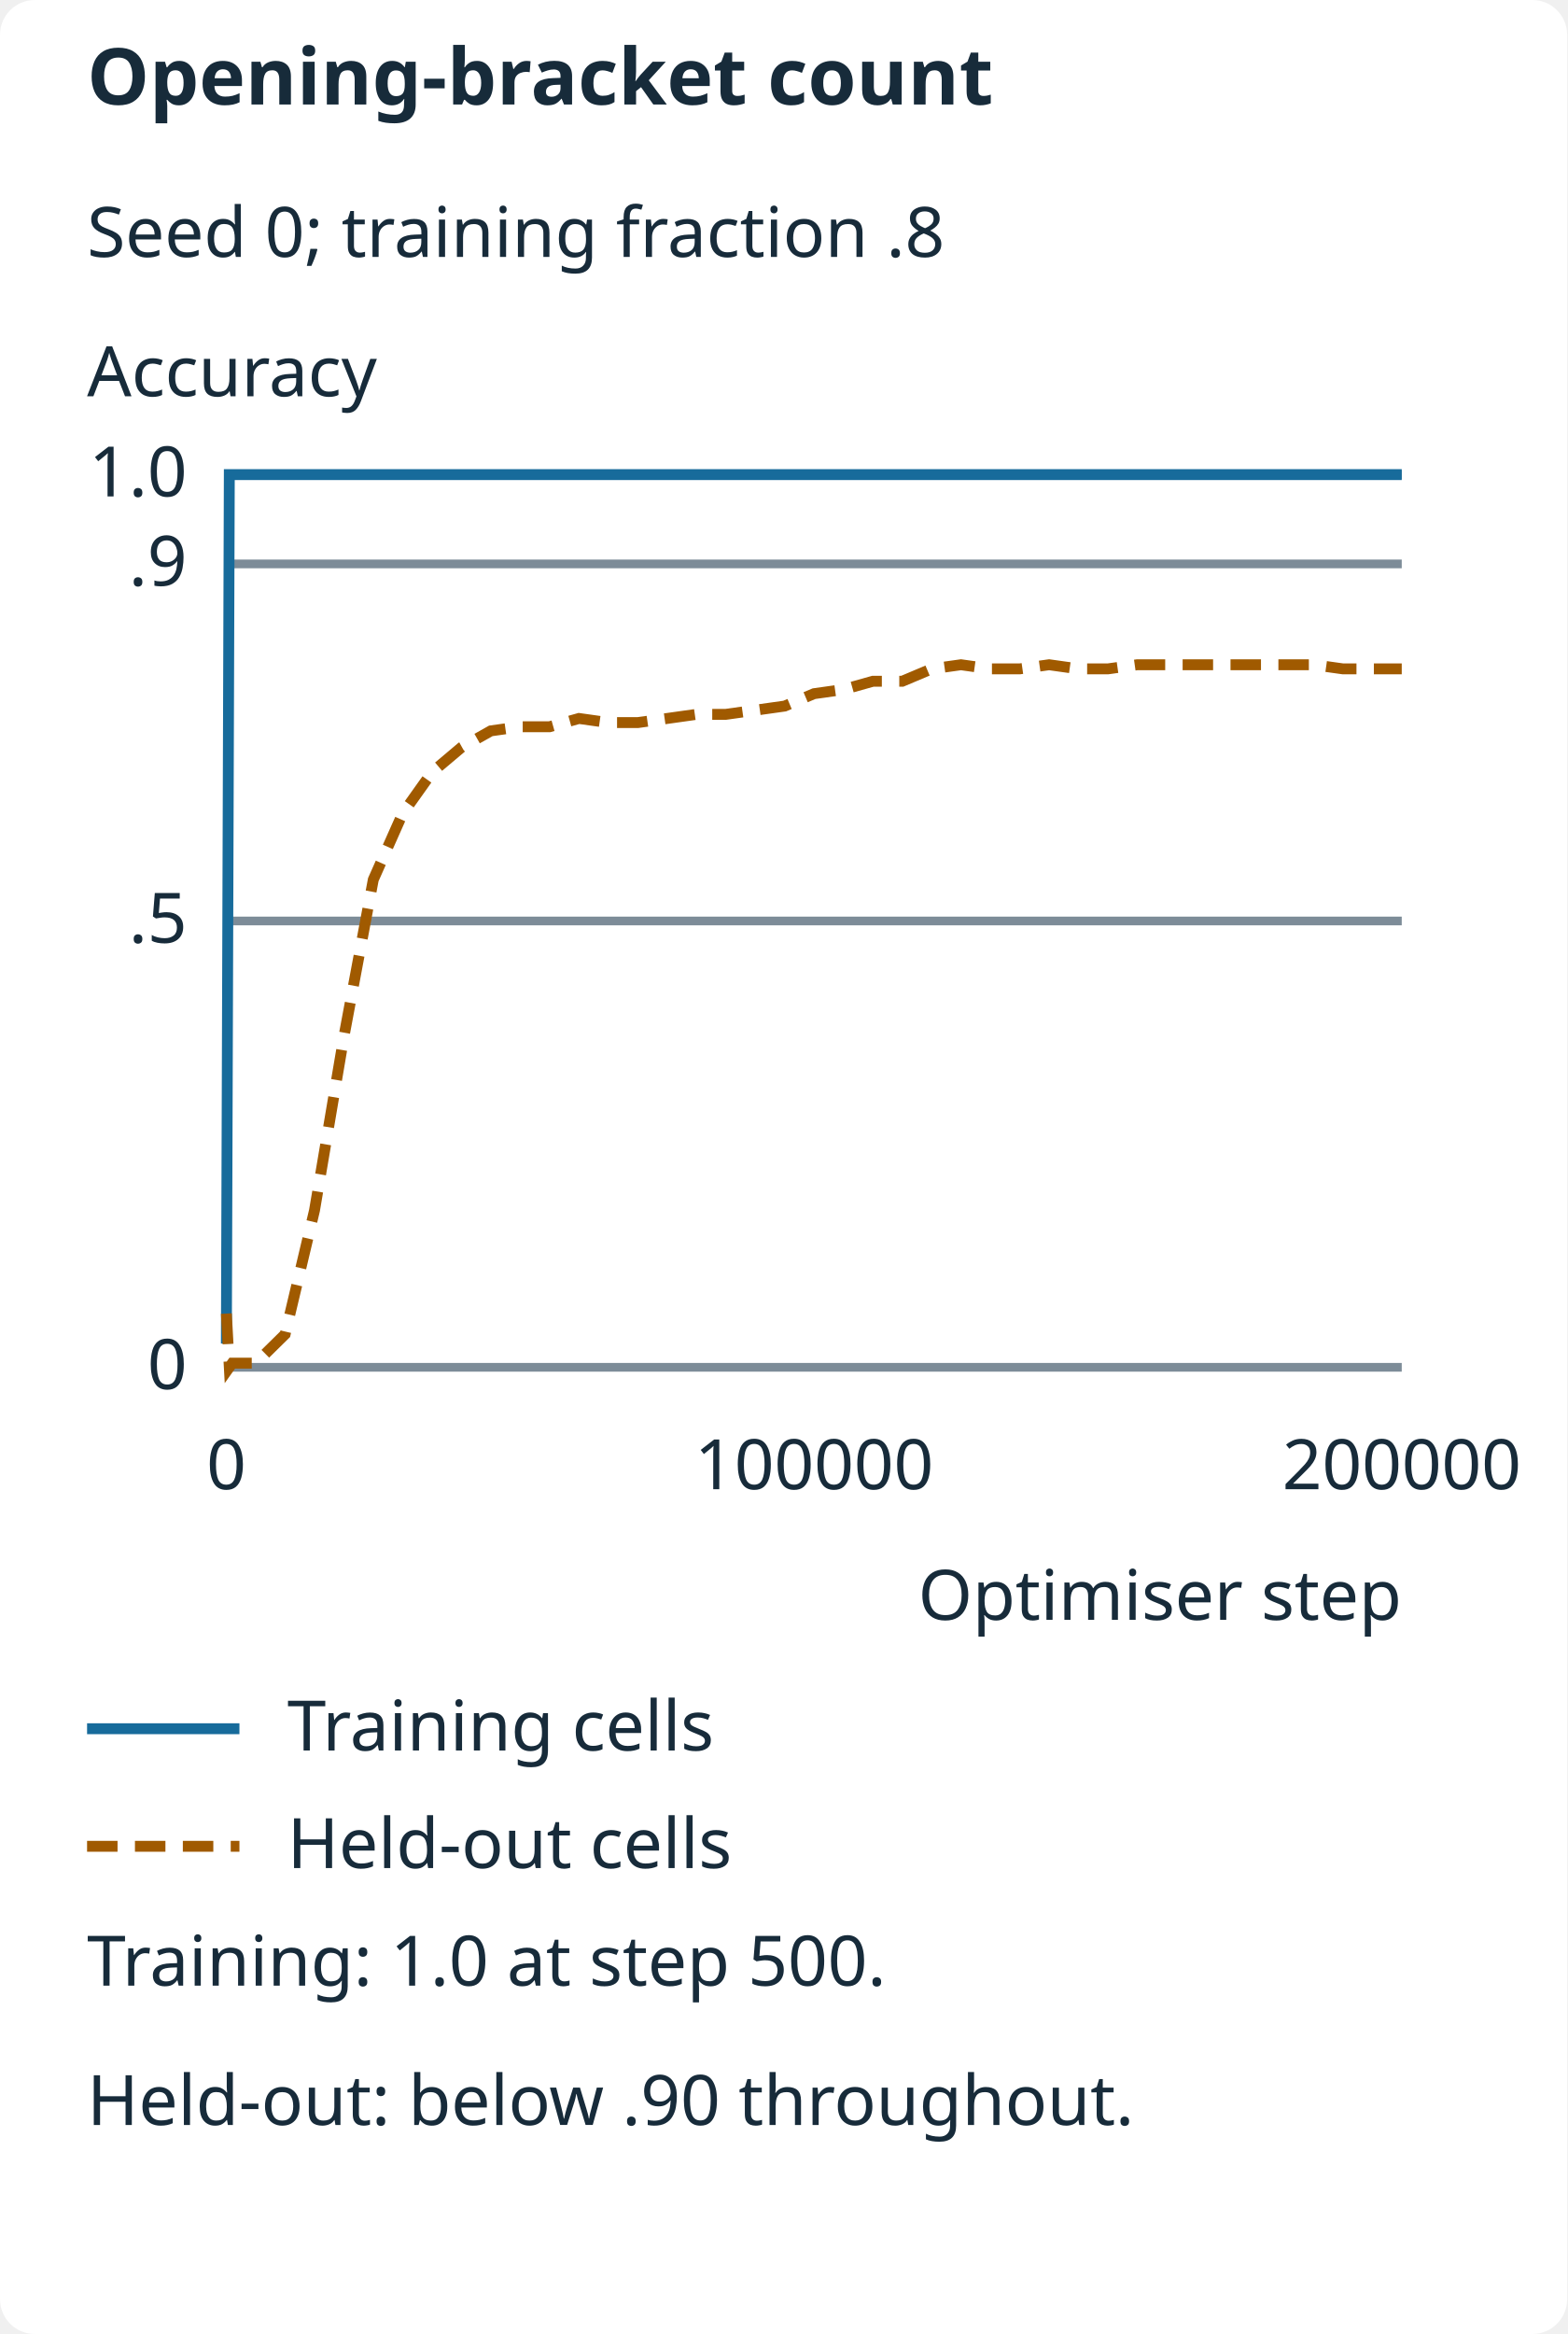
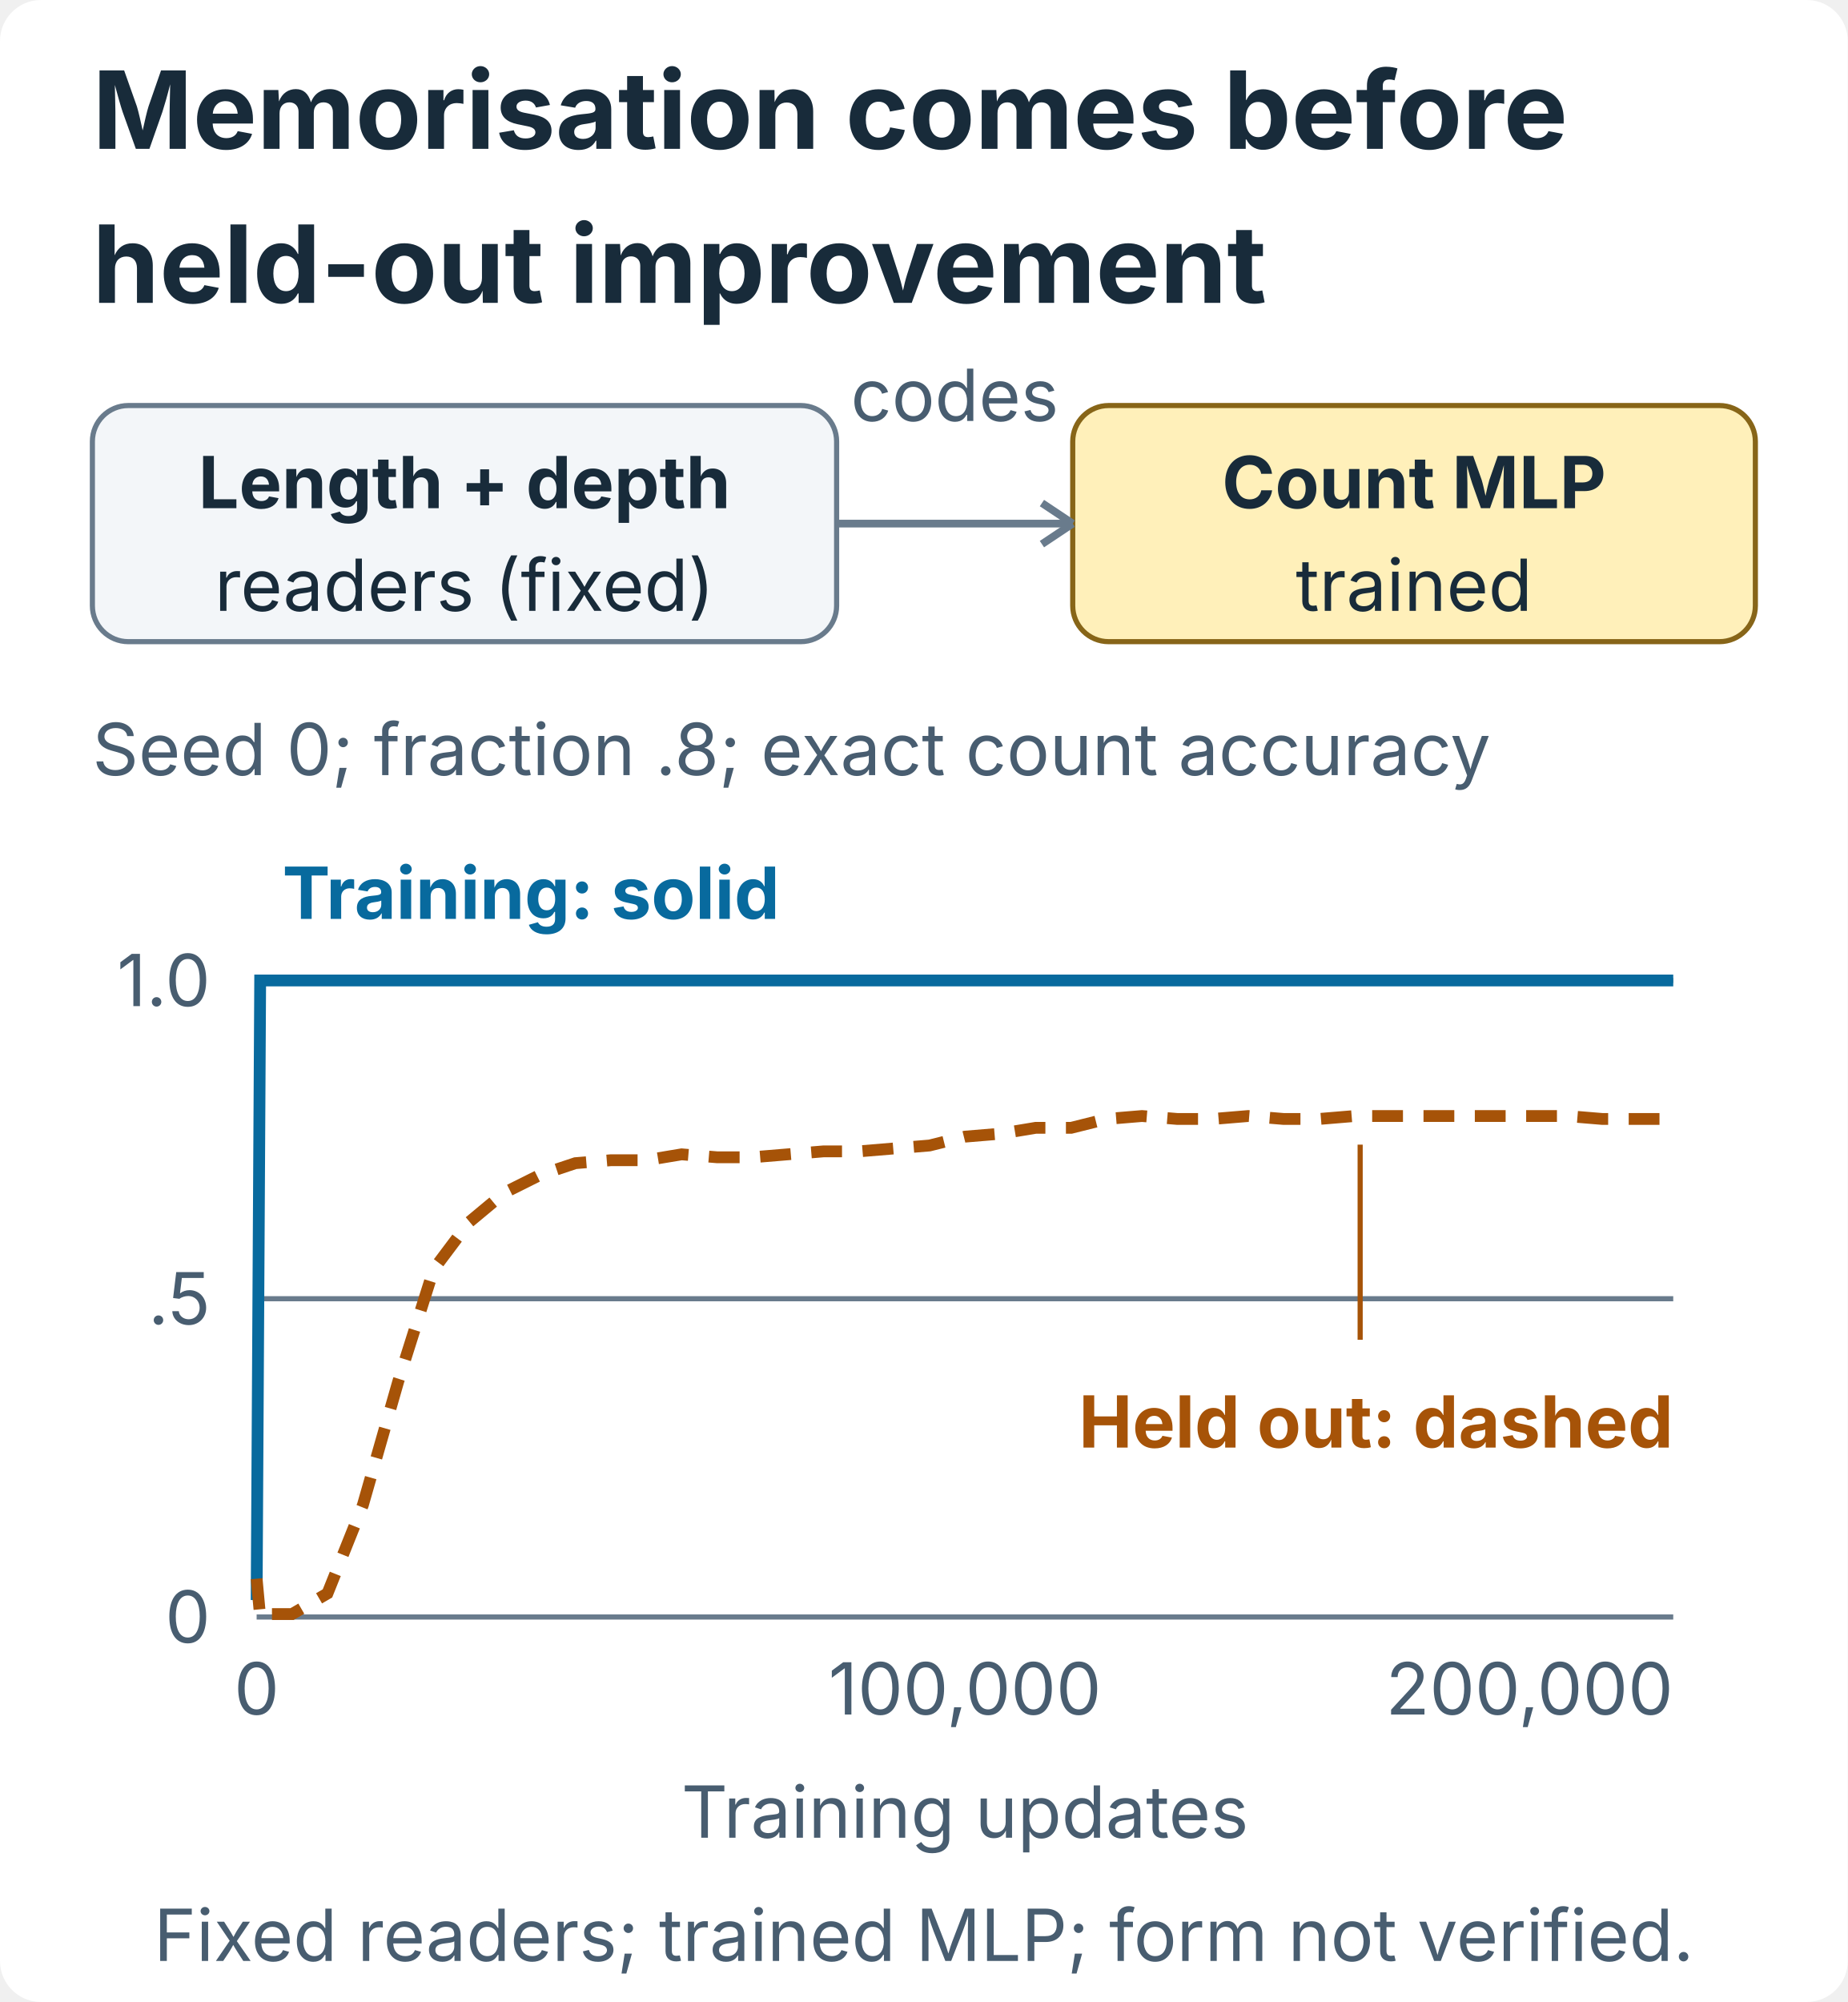
- <svg xmlns="http://www.w3.org/2000/svg" width="540" height="804.0" viewBox="0 0 360 536" role="img" aria-labelledby="title desc">
-   <style>text{font-family:system-ui,sans-serif}.fg{fill:#172b3a}.bg{fill:#ffffff}.panel{fill:#f0f4f8;stroke:#63758b;stroke-width:1.5}.trained{fill:#fff0ba;stroke:#63758b;stroke-width:1.5}.ink{fill:#172b3a}.grid{stroke:#7d8c98}.track{fill:#e1e6eb}.blue{fill:#176b9b}.amber{fill:#a05a00}.grey{fill:#697681}.light{fill:#e1e6eb;stroke:#63758b}.blue-line{stroke:#176b9b}.amber-line{stroke:#a05a00}.grey-line{stroke:#697681}
- @media(prefers-color-scheme:dark){.fg{fill:#f0f6fc}.bg{fill:#161b22}.panel{fill:#263746;stroke:#9bacc0}.trained{stroke:#e3b341}.grid{stroke:#8b949e}.track{fill:#303c49}.blue{fill:#58a6ff}.amber{fill:#e3b341}.grey{fill:#a0adba}.light{fill:#303c49;stroke:#9bacc0}.blue-line{stroke:#58a6ff}.amber-line{stroke:#e3b341}.grey-line{stroke:#a0adba}}</style>
-   <rect width="360" height="536" rx="8" class="bg" />
-   <text x="20" y="24" font-size="18" class="fg" font-weight="600" text-anchor="start">Opening-bracket count</text>
-   <text x="20" y="59" font-size="16" class="fg" font-weight="400" text-anchor="start">Seed 0; training fraction .8</text>
-   <text x="20" y="91" font-size="16" class="fg" font-weight="400" text-anchor="start">Accuracy</text>
-   <path d="M52,314 L322,314" class="grid" fill="none" stroke-width="2" />
-   <text x="43" y="319" font-size="16" class="fg" font-weight="400" text-anchor="end">0</text>
-   <path d="M52,211.5 L322,211.5" class="grid" fill="none" stroke-width="2" />
-   <text x="43" y="216.5" font-size="16" class="fg" font-weight="400" text-anchor="end">.5</text>
-   <path d="M52,129.5 L322,129.5" class="grid" fill="none" stroke-width="2" />
-   <text x="43" y="134.5" font-size="16" class="fg" font-weight="400" text-anchor="end">.9</text>
-   <path d="M52,109 L322,109" class="grid" fill="none" stroke-width="2" />
-   <text x="43" y="114" font-size="16" class="fg" font-weight="400" text-anchor="end">1.0</text>
-   <text x="52.0" y="342" font-size="16" class="fg" font-weight="400" text-anchor="middle">0</text>
-   <text x="187.0" y="342" font-size="16" class="fg" font-weight="400" text-anchor="middle">100000</text>
-   <text x="322.0" y="342" font-size="16" class="fg" font-weight="400" text-anchor="middle">200000</text>
-   <polyline points="52.0,308.543 52.675,109.0 53.35,109.0 54.025,109.0 54.7,109.0 58.75,109.0 65.5,109.0 72.25,109.0 79.0,109.0 85.75,109.0 92.5,109.0 99.25,109.0 106.0,109.0 112.75,109.0 119.5,109.0 126.25,109.0 133.0,109.0 139.75,109.0 146.5,109.0 153.25,109.0 160.0,109.0 166.75,109.0 173.5,109.0 180.25,109.0 187.0,109.0 193.75,109.0 200.5,109.0 207.25,109.0 214.0,109.0 220.75,109.0 227.5,109.0 234.25,109.0 241.0,109.0 247.75,109.0 254.5,109.0 261.25,109.0 268.0,109.0 274.75,109.0 281.5,109.0 288.25,109.0 295.0,109.0 301.75,109.0 308.5,109.0 315.25,109.0 322.0,109.0" fill="none" class="blue-line" stroke-width="2.5" />
-   <polyline points="52.0,301.662 52.675,314.0 53.35,313.051 54.025,313.051 54.7,313.051 58.75,313.051 65.5,306.407 72.25,277.935 79.0,238.074 85.75,202.009 92.5,186.824 99.25,177.333 106.0,171.639 112.75,167.843 119.5,166.894 126.25,166.894 133.0,164.995 139.75,165.944 146.5,165.944 153.25,164.995 160.0,164.046 166.75,164.046 173.5,163.097 180.25,162.148 187.0,159.301 193.75,158.352 200.5,156.454 207.25,156.454 214.0,153.606 220.75,152.657 227.5,153.606 234.25,153.606 241.0,152.657 247.75,153.606 254.5,153.606 261.25,152.657 268.0,152.657 274.75,152.657 281.5,152.657 288.25,152.657 295.0,152.657 301.75,152.657 308.5,153.606 315.25,153.606 322.0,153.606" fill="none" class="amber-line" stroke-width="2.5" stroke-dasharray="7 4" />
-   <text x="322" y="372" font-size="16" class="fg" font-weight="400" text-anchor="end">Optimiser step</text>
-   <path d="M20,397 L55,397" class="blue-line" fill="none" stroke-width="2.5" />
-   <text x="66" y="402" font-size="16" class="fg" font-weight="400" text-anchor="start">Training cells</text>
-   <path d="M20,424 L55,424" class="amber-line" fill="none" stroke-width="2.5" stroke-dasharray="7 4" />
-   <text x="66" y="429" font-size="16" class="fg" font-weight="400" text-anchor="start">Held-out cells</text>
-   <text x="20" y="456" font-size="16" class="fg" font-weight="400" text-anchor="start">Training: 1.0 at step 500.</text>
-   <text x="20" y="488" font-size="16" class="fg" font-weight="400" text-anchor="start">Held-out: below .90 throughout.</text>
+ <svg xmlns="http://www.w3.org/2000/svg" width="640" height="693.333" viewBox="0 0 360 390" role="img" aria-labelledby="title desc">
+   <style>text{font-family:system-ui,-apple-system,BlinkMacSystemFont,"Segoe UI",sans-serif;fill:#182b3a}.bg{fill:#fff}.panel{fill:#f3f6f9;stroke:#697b8c}.rule{stroke:#697b8c;fill:none}.blue{fill:#086a9e}.orange{fill:#a65308}.muted{fill:#485d70}.track{fill:#dde5ec}.blue-line{stroke:#086a9e;fill:none}.orange-line{stroke:#a65308;fill:none}.quiet-line{stroke:#697b8c;fill:none}.trained{fill:#fff0ba;stroke:#876518}.dark-ink{fill:#182b3a}.blue-tint{fill:#e9f4fc;stroke:#086a9e}.open{fill:#fff;stroke:#697b8c;stroke-width:1.5}.white{fill:#fff}
+ @media(prefers-color-scheme:dark){text{fill:#edf3fa}.bg{fill:#101820}.panel{fill:#1c2a37;stroke:#6f8295}.rule{stroke:#a6b5c5}.blue{fill:#66c5ff}.orange{fill:#ffbe79}.muted{fill:#bfccda}.track{fill:#344555}.blue-line{stroke:#66c5ff}.orange-line{stroke:#ffbe79}.quiet-line{stroke:#a6b5c5}.blue-tint{fill:#172f41;stroke:#66c5ff}.open{fill:#101820;stroke:#a6b5c5}.dark-ink{fill:#182b3a}.white{fill:#101820}.trained{stroke:#e5b74e}}</style>
+   <rect width="360" height="390" rx="8" class="bg" />
+   <text x="18" y="29" font-size="21" font-weight="650" class="" text-anchor="start">Memorisation comes before</text>
+   <text x="18" y="59" font-size="21" font-weight="650" class="" text-anchor="start">held-out improvement</text>
+   <rect x="18" y="79" width="145" height="46" rx="7" class="panel" />
+   <text x="90.5" y="99" font-size="14" font-weight="650" class="" text-anchor="middle">Length + depth</text>
+   <text x="90.5" y="119" font-size="14" font-weight="400" class="" text-anchor="middle">readers (fixed)</text>
+   <rect x="209" y="79" width="133" height="46" rx="7" class="trained" />
+   <text x="275.5" y="99" font-size="14" font-weight="650" class="dark-ink" text-anchor="middle">Count MLP</text>
+   <text x="275.5" y="119" font-size="14" font-weight="400" class="dark-ink" text-anchor="middle">trained</text>
+   <path d="M163,102 L209,102" class="rule" stroke-width="1.5" />
+   <path d="M203,98 L209,102" class="rule" stroke-width="1.5" />
+   <path d="M203,106 L209,102" class="rule" stroke-width="1.5" />
+   <text x="186" y="82" font-size="14" font-weight="400" class="muted" text-anchor="middle">codes</text>
+   <text x="18" y="151" font-size="14" font-weight="400" class="muted" text-anchor="start">Seed 0; fraction .8; exact count accuracy</text>
+   <path d="M50,315 L326,315" class="rule" stroke-width="1" />
+   <text x="41" y="320" font-size="14" font-weight="400" class="muted" text-anchor="end">0</text>
+   <path d="M50,253.0 L326,253.0" class="rule" stroke-width="1" />
+   <text x="41" y="258.0" font-size="14" font-weight="400" class="muted" text-anchor="end">.5</text>
+   <path d="M50,191 L326,191" class="rule" stroke-width="1" />
+   <text x="41" y="196" font-size="14" font-weight="400" class="muted" text-anchor="end">1.0</text>
+   <polyline data-field="train_acc" points="50.0,311.699 50.69,191.0 51.38,191.0 52.07,191.0 52.76,191.0 56.9,191.0 63.8,191.0 70.7,191.0 77.6,191.0 84.5,191.0 91.4,191.0 98.3,191.0 105.2,191.0 112.1,191.0 119.0,191.0 125.9,191.0 132.8,191.0 139.7,191.0 146.6,191.0 153.5,191.0 160.4,191.0 167.3,191.0 174.2,191.0 181.1,191.0 188.0,191.0 194.9,191.0 201.8,191.0 208.7,191.0 215.6,191.0 222.5,191.0 229.4,191.0 236.3,191.0 243.2,191.0 250.1,191.0 257.0,191.0 263.9,191.0 270.8,191.0 277.7,191.0 284.6,191.0 291.5,191.0 298.4,191.0 305.3,191.0 312.2,191.0 319.1,191.0 326.0,191.0" class="blue-line" fill="none" stroke-width="2.3" />
+   <polyline data-field="test_acc" points="50.0,307.537 50.69,315.0 51.38,314.426 52.07,314.426 52.76,314.426 56.9,314.426 63.8,310.407 70.7,293.185 77.6,269.074 84.5,247.259 91.4,238.074 98.3,232.333 105.2,228.889 112.1,226.593 119.0,226.019 125.9,226.019 132.8,224.87 139.7,225.444 146.6,225.444 153.5,224.87 160.4,224.296 167.3,224.296 174.2,223.722 181.1,223.148 188.0,221.426 194.9,220.852 201.8,219.704 208.7,219.704 215.6,217.981 222.5,217.407 229.4,217.981 236.3,217.981 243.2,217.407 250.1,217.981 257.0,217.981 263.9,217.407 270.8,217.407 277.7,217.407 284.6,217.407 291.5,217.407 298.4,217.407 305.3,217.407 312.2,217.981 319.1,217.981 326.0,217.981" class="orange-line" fill="none" stroke-width="2.3" stroke-dasharray="6 4" />
+   <text x="55" y="179" font-size="14" font-weight="650" class="blue" text-anchor="start">Training: solid</text>
+   <path d="M265,222.981 L265,261" class="orange-line" stroke-width="1" />
+   <text x="326" y="282" font-size="14" font-weight="650" class="orange" text-anchor="end">Held out: dashed</text>
+   <text x="50.0" y="334" font-size="14" font-weight="400" class="muted" text-anchor="middle">0</text>
+   <text x="188.0" y="334" font-size="14" font-weight="400" class="muted" text-anchor="middle">100,000</text>
+   <text x="326.0" y="334" font-size="14" font-weight="400" class="muted" text-anchor="end">200,000</text>
+   <text x="188" y="358" font-size="14" font-weight="400" class="muted" text-anchor="middle">Training updates</text>
+   <text x="180" y="382" font-size="14" font-weight="400" class="muted" text-anchor="middle">Fixed readers; trained MLP; form not verified.</text>
</svg>
